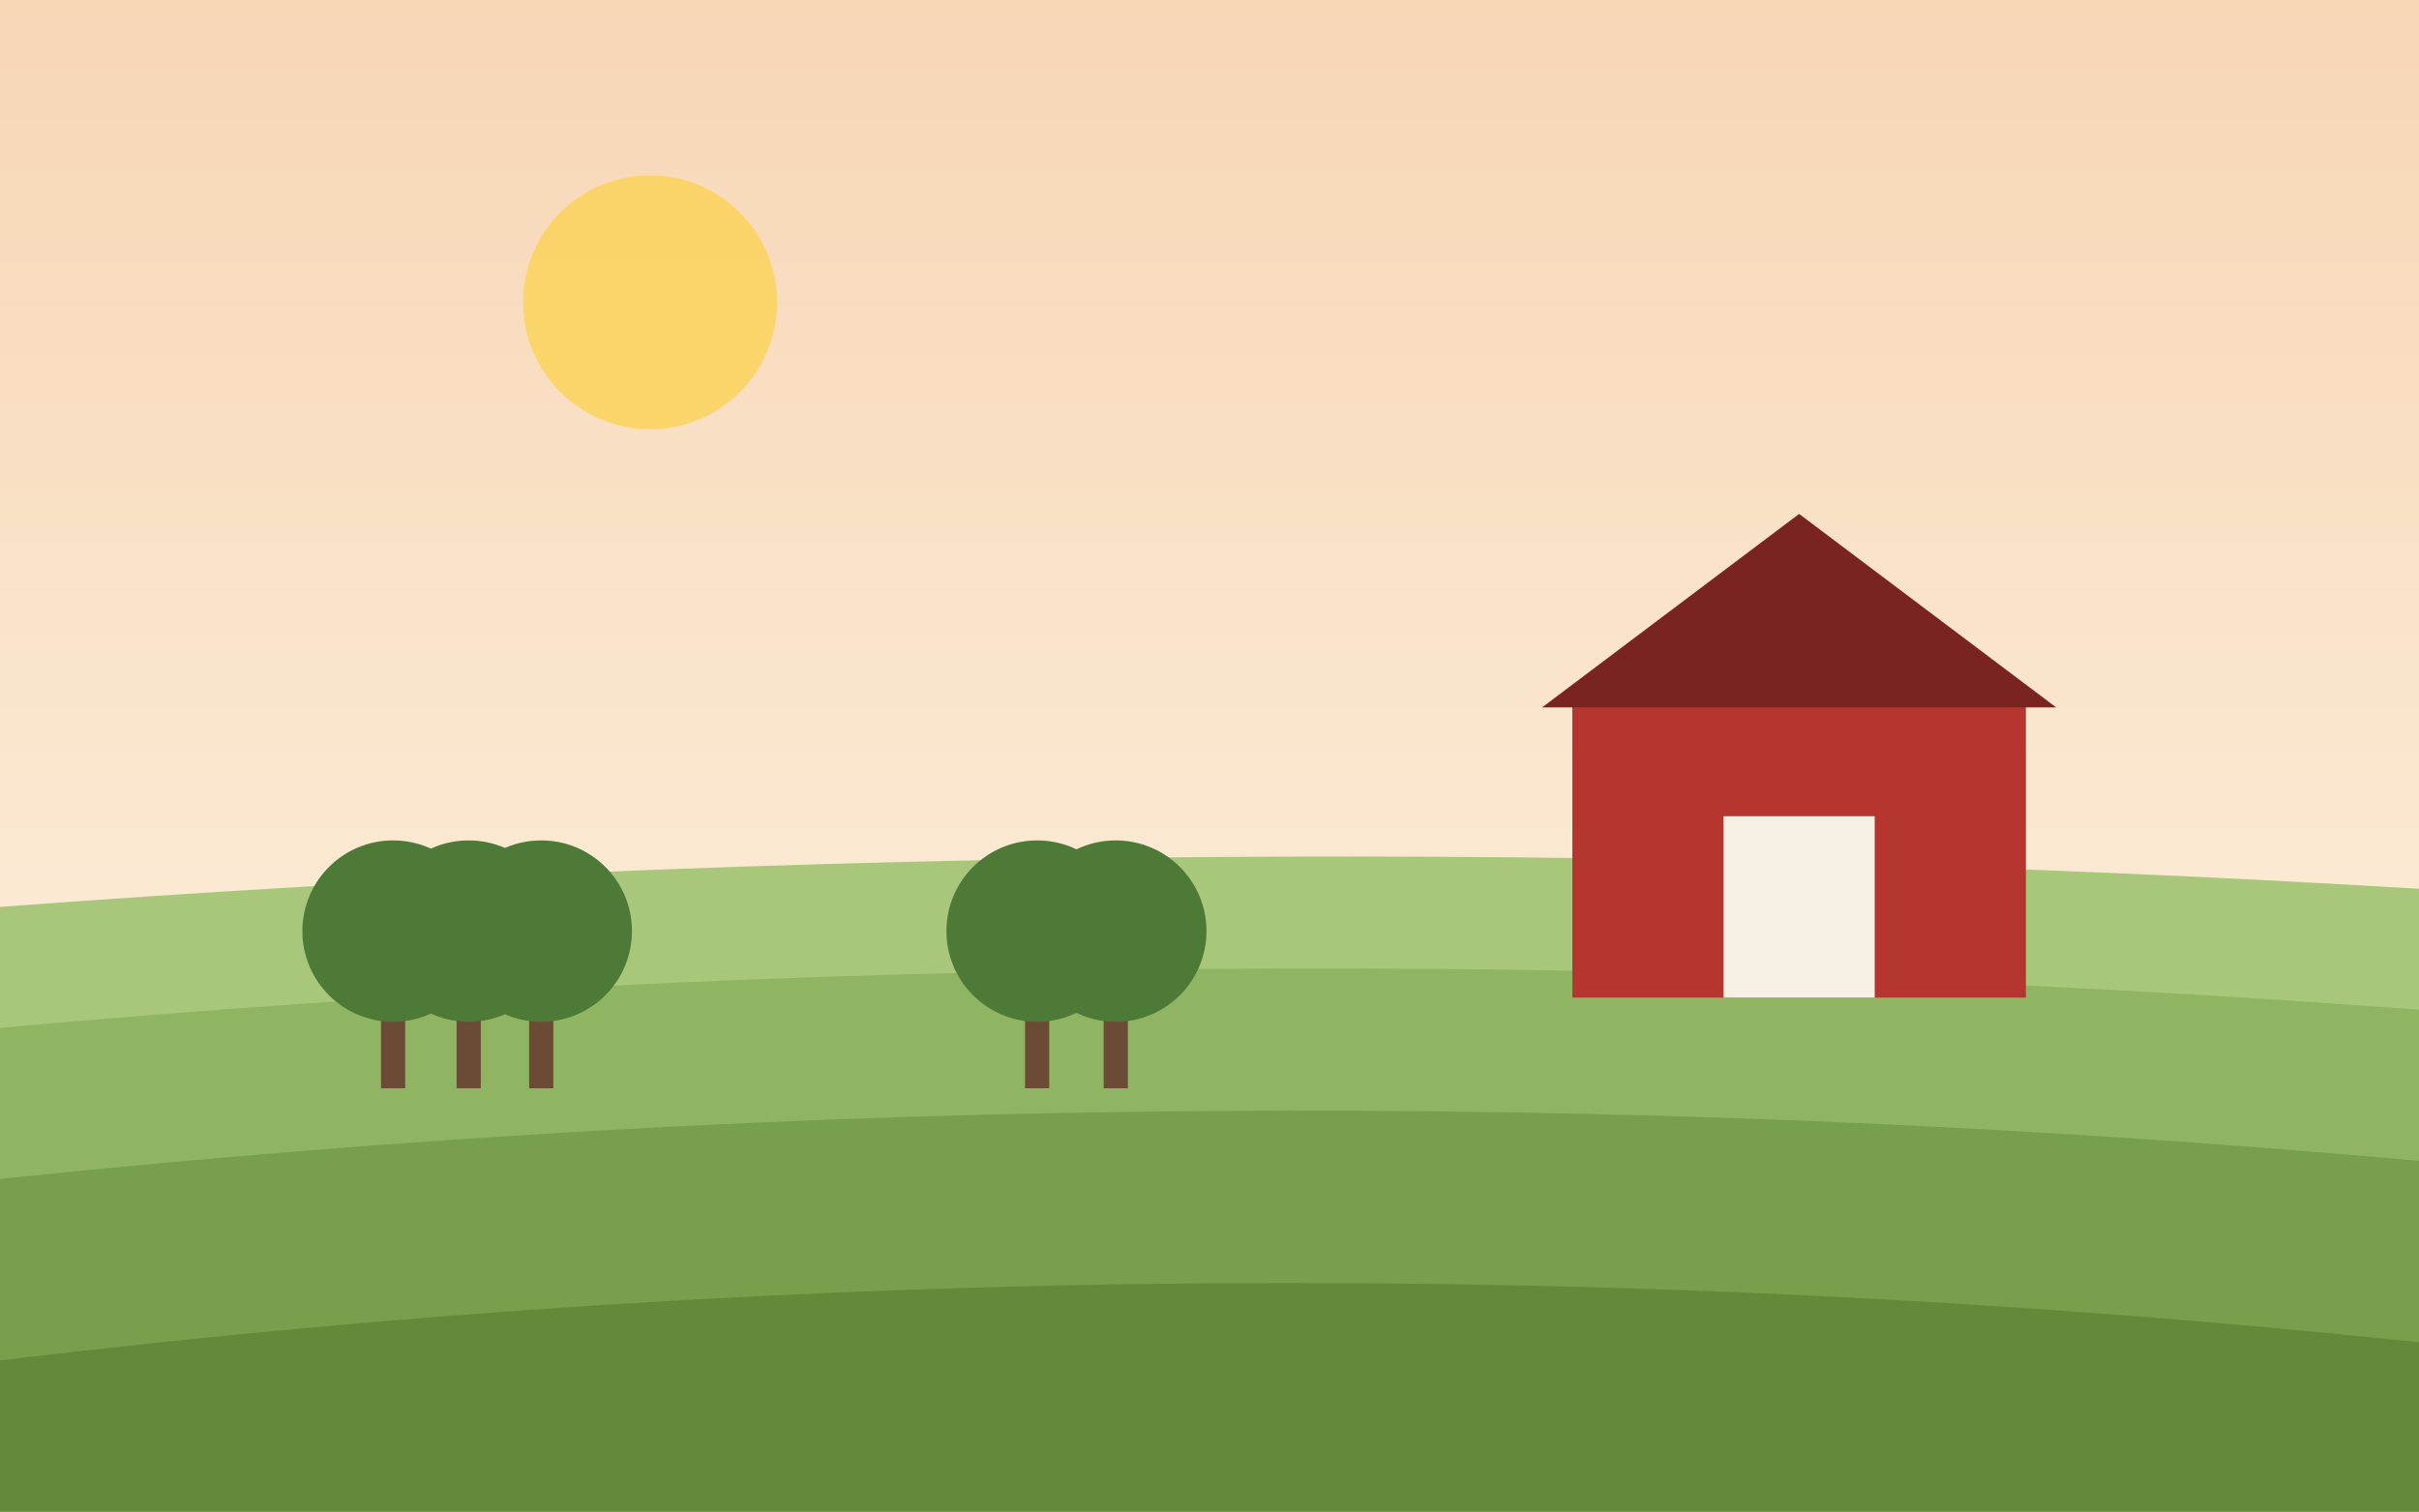
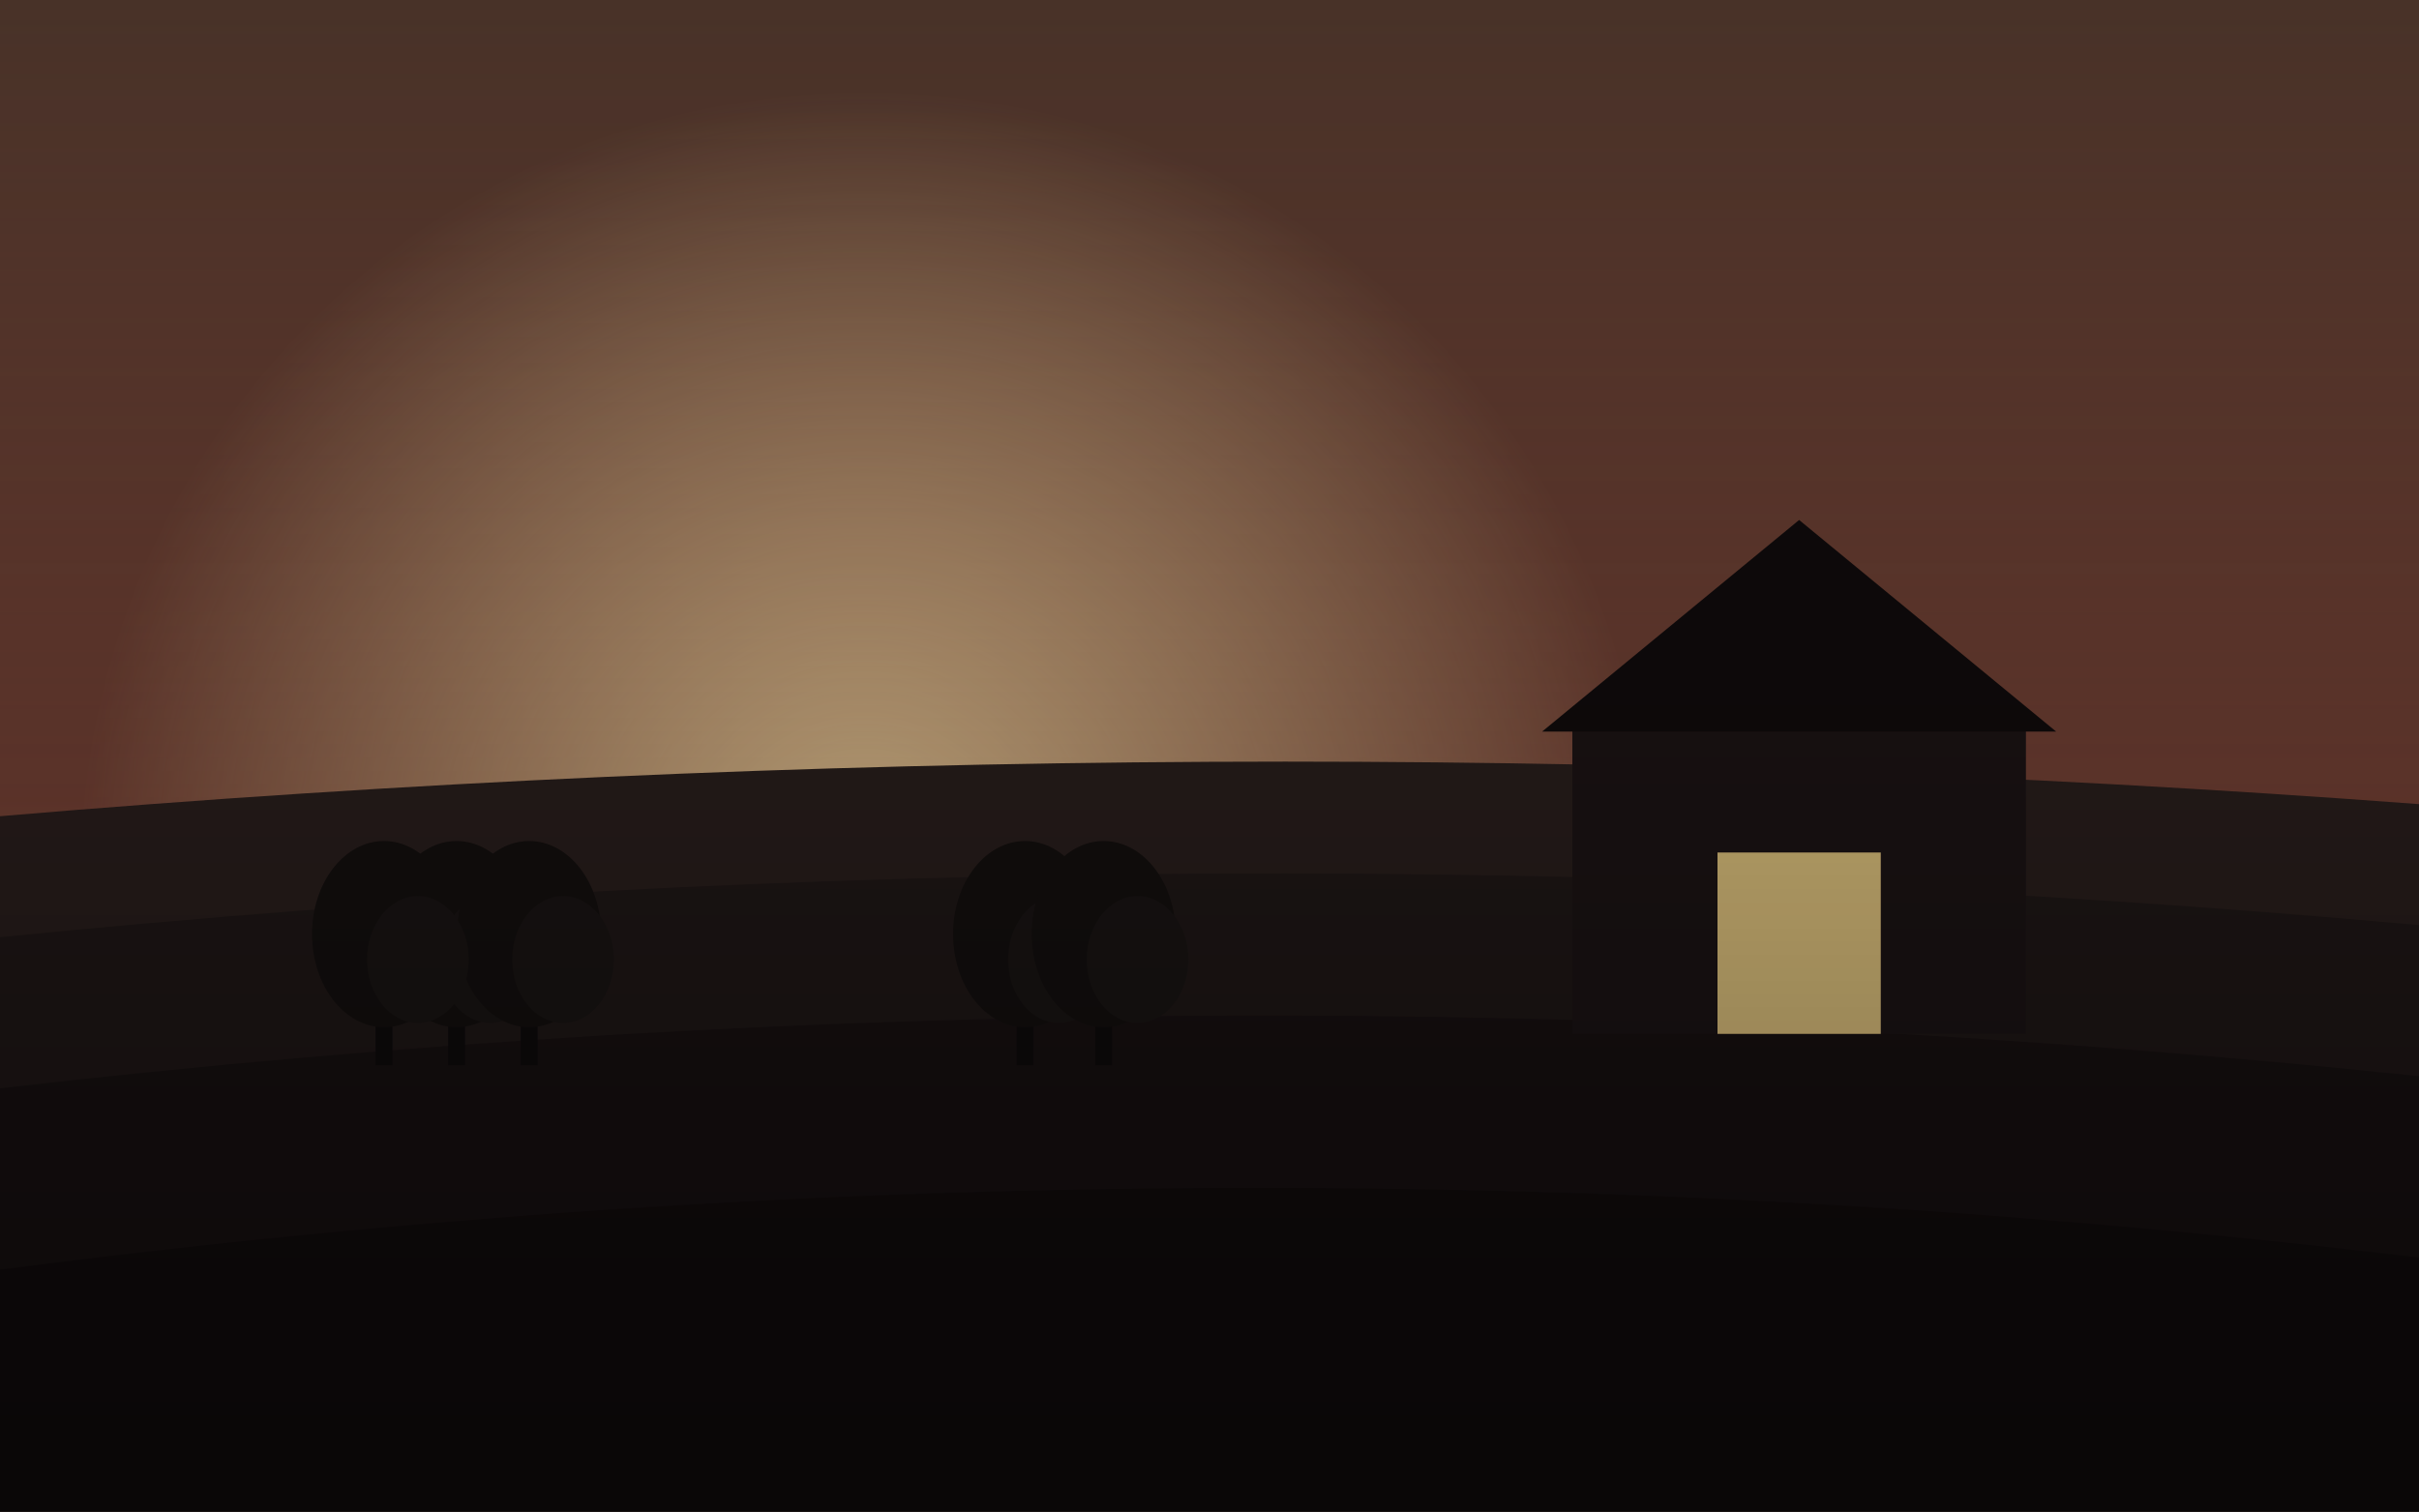
<svg xmlns="http://www.w3.org/2000/svg" viewBox="0 0 800 500" role="img" aria-label="Flood Zones and Flood Insurance: What Jersey Shore Buyers Need to Know">
  <defs>
    <linearGradient id="s" x1="0" y1="0" x2="0" y2="1">
-       <stop offset="0" stop-color="hsl(30,80%,84%)" />
-       <stop offset="1" stop-color="hsl(40,95%,95%)" />
+       <stop offset="0" stop-color="hsl(18,28%,22%)" />
+       <stop offset=".55" stop-color="hsl(12,38%,34%)" />
+       <stop offset="1" stop-color="hsl(36,88%,72%)" />
+     </linearGradient>
+     <radialGradient id="g" cx="286" cy="290" r="260" gradientUnits="userSpaceOnUse">
+       <stop offset="0" stop-color="#ffe3a8" stop-opacity=".85" />
+       <stop offset="1" stop-color="#ffe3a8" stop-opacity="0" />
+     </radialGradient>
+     <linearGradient id="v" x1="0" y1="0" x2="0" y2="1">
+       <stop offset="0" stop-color="#000" stop-opacity="0" />
+       <stop offset="1" stop-color="#000" stop-opacity=".45" />
    </linearGradient>
  </defs>
  <rect width="800" height="500" fill="url(#s)" />
-   <circle cx="215" cy="100" r="42" fill="#fbd45f" opacity=".9" />
-   <path d="M0 300 Q400.0 270 800 294 V500 H0Z" fill="#a9c77a" />
-   <path d="M0 340 Q400.0 304 800 334 V500 H0Z" fill="#8fb562" />
-   <path d="M0 390 Q400.0 348 800 384 V500 H0Z" fill="#779f4c" />
-   <path d="M0 450 Q400.0 402 800 444 V500 H0Z" fill="#628a3a" />
-   <rect x="520" y="230" width="150" height="100" fill="#b5352f" />
-   <path d="M510 234 L595 170 L680 234Z" fill="#7a2420" />
-   <rect x="570" y="270" width="50" height="60" fill="#f6f0e4" />
-   <rect x="126" y="320" width="8" height="40" fill="#6b4a36" />
-   <circle cx="130" cy="308" r="30" fill="#4d7a37" />
-   <rect x="339" y="320" width="8" height="40" fill="#6b4a36" />
-   <circle cx="343" cy="308" r="30" fill="#4d7a37" />
-   <rect x="365" y="320" width="8" height="40" fill="#6b4a36" />
-   <circle cx="369" cy="308" r="30" fill="#4d7a37" />
-   <rect x="151" y="320" width="8" height="40" fill="#6b4a36" />
-   <circle cx="155" cy="308" r="30" fill="#4d7a37" />
-   <rect x="175" y="320" width="8" height="40" fill="#6b4a36" />
-   <circle cx="179" cy="308" r="30" fill="#4d7a37" />
+   <rect width="800" height="500" fill="url(#g)" />
+   <path d="M0 270 Q400.0 236 800 266 V500 H0Z" fill="#2a1f1d" />
+   <path d="M0 310 Q400.0 270 800 306 V500 H0Z" fill="#201817" />
+   <path d="M0 360 Q400.0 314 800 356 V500 H0Z" fill="#181112" />
+   <path d="M0 420 Q400.0 368 800 416 V500 H0Z" fill="#120c0d" />
+   <rect x="520" y="238" width="150" height="104" fill="#1c1415" />
+   <path d="M510 242 L595 172 L680 242Z" fill="#100b0c" />
+   <rect x="568" y="282" width="54" height="60" fill="#f8d98c" opacity=".9" />
+   <rect x="336.2" y="324.4" width="5.6" height="28.0" fill="#0f0b0c" />
+   <ellipse cx="339" cy="309.0" rx="23.8" ry="30.8" fill="#14100f" />
+   <ellipse cx="350.2" cy="317.4" rx="16.8" ry="21.0" fill="#1a1514" />
+   <rect x="362.2" y="324.4" width="5.6" height="28.0" fill="#0f0b0c" />
+   <ellipse cx="365" cy="309.0" rx="23.8" ry="30.8" fill="#14100f" />
+   <ellipse cx="376.2" cy="317.4" rx="16.8" ry="21.0" fill="#1a1514" />
+   <rect x="148.2" y="324.4" width="5.6" height="28.0" fill="#0f0b0c" />
+   <ellipse cx="151" cy="309.0" rx="23.8" ry="30.8" fill="#14100f" />
+   <ellipse cx="162.2" cy="317.4" rx="16.8" ry="21.0" fill="#1a1514" />
+   <rect x="172.2" y="324.4" width="5.6" height="28.0" fill="#0f0b0c" />
+   <ellipse cx="175" cy="309.0" rx="23.8" ry="30.8" fill="#14100f" />
+   <ellipse cx="186.2" cy="317.4" rx="16.8" ry="21.0" fill="#1a1514" />
+   <rect x="124.2" y="324.4" width="5.6" height="28.0" fill="#0f0b0c" />
+   <ellipse cx="127" cy="309.0" rx="23.8" ry="30.8" fill="#14100f" />
+   <ellipse cx="138.2" cy="317.4" rx="16.8" ry="21.0" fill="#1a1514" />
+   <rect width="800" height="500" fill="url(#v)" />
</svg>
